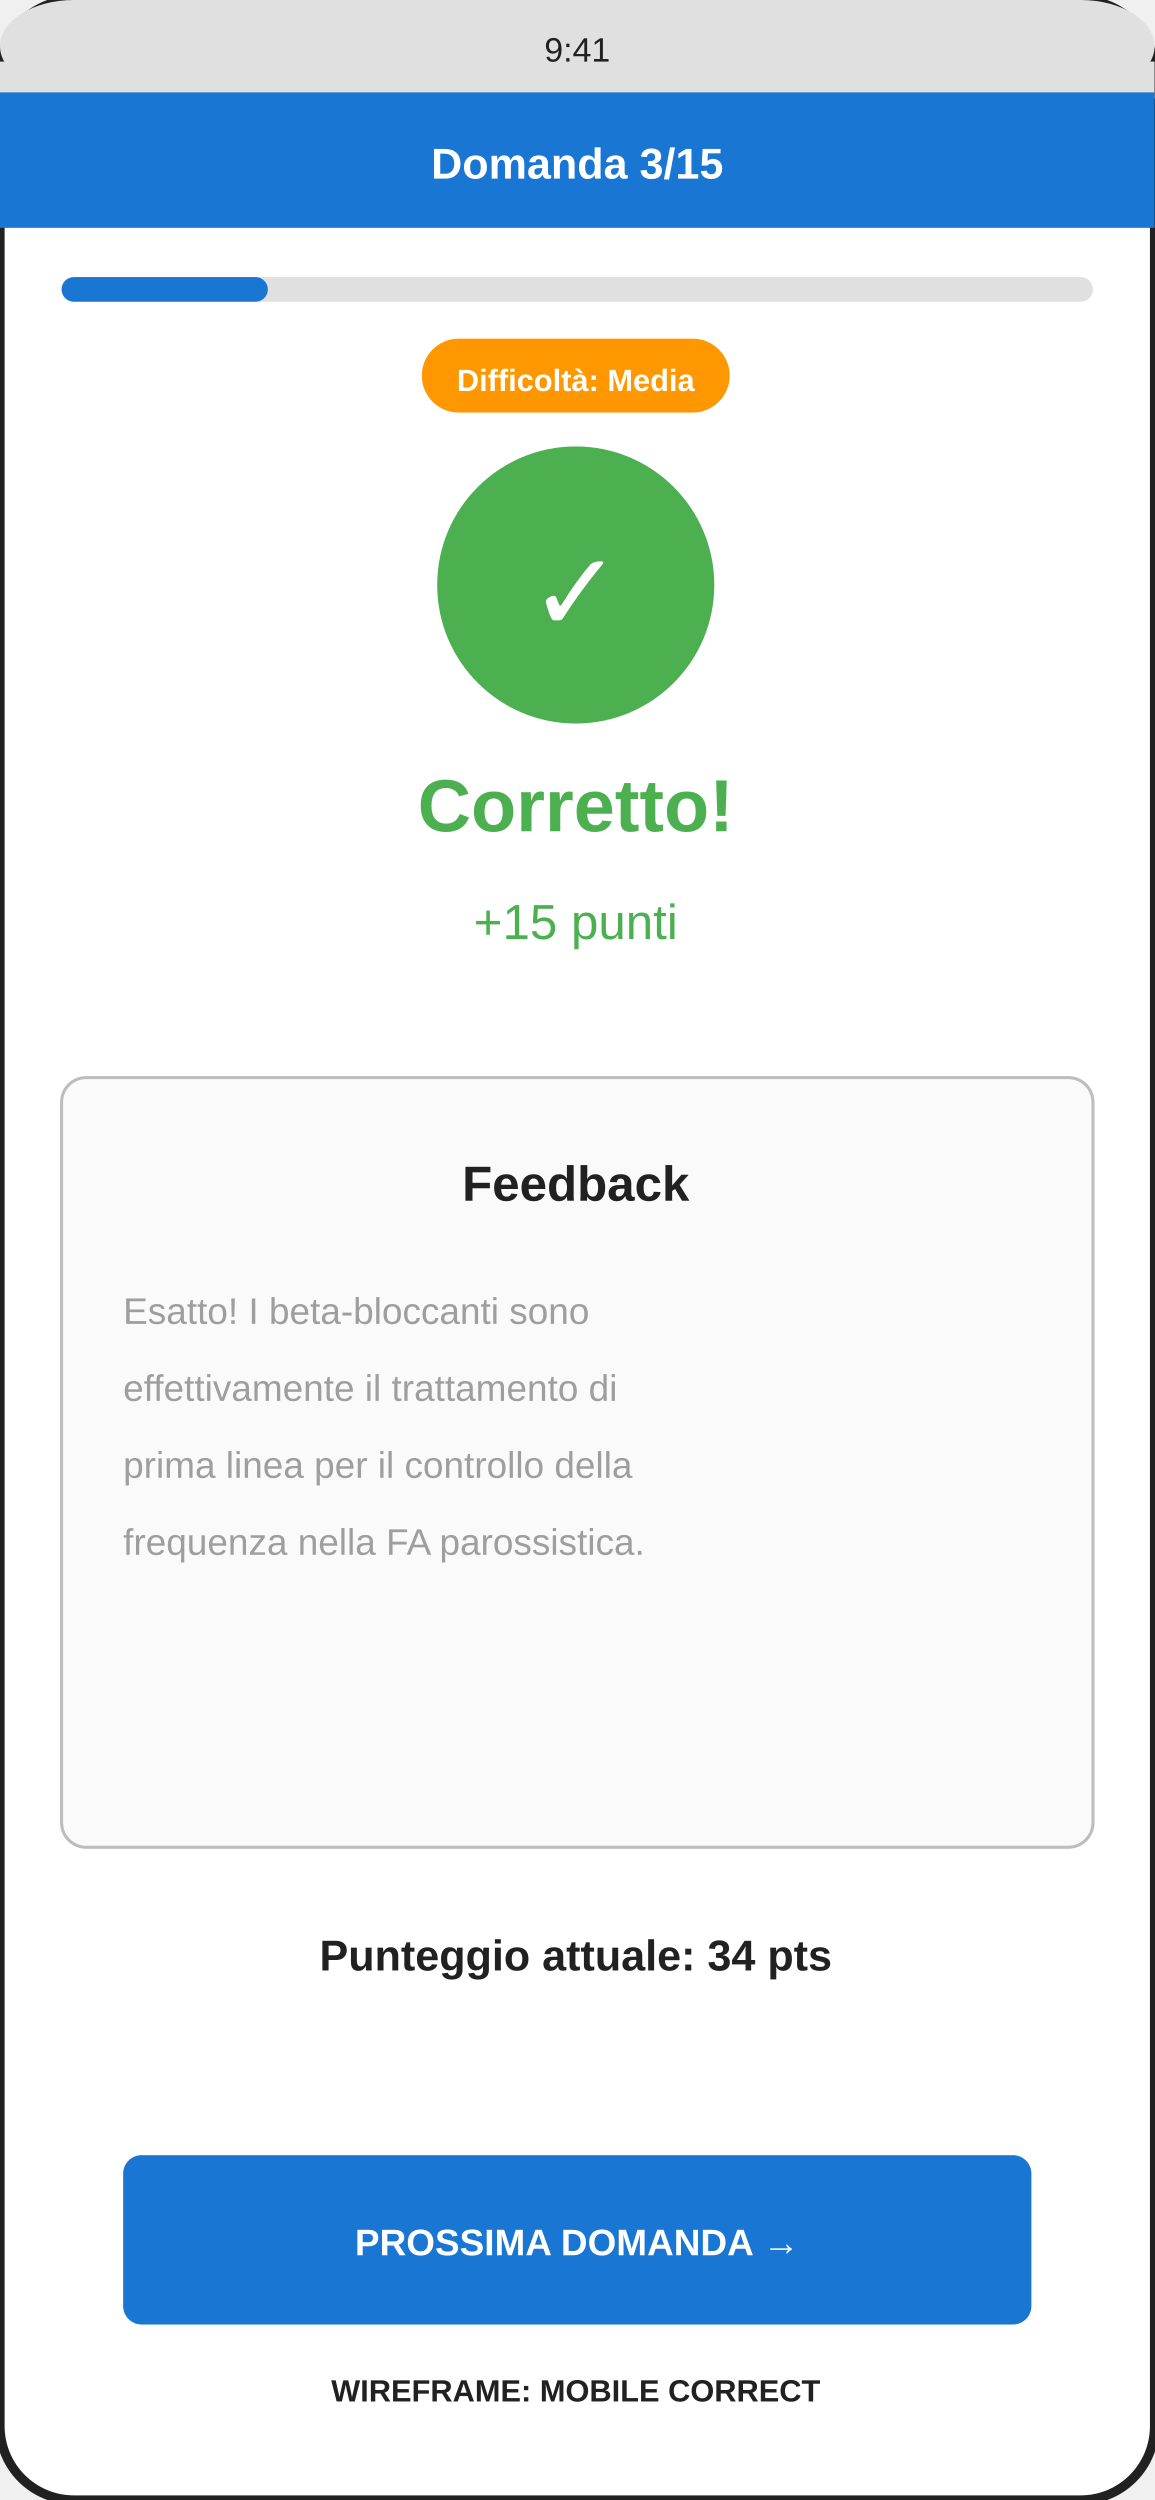
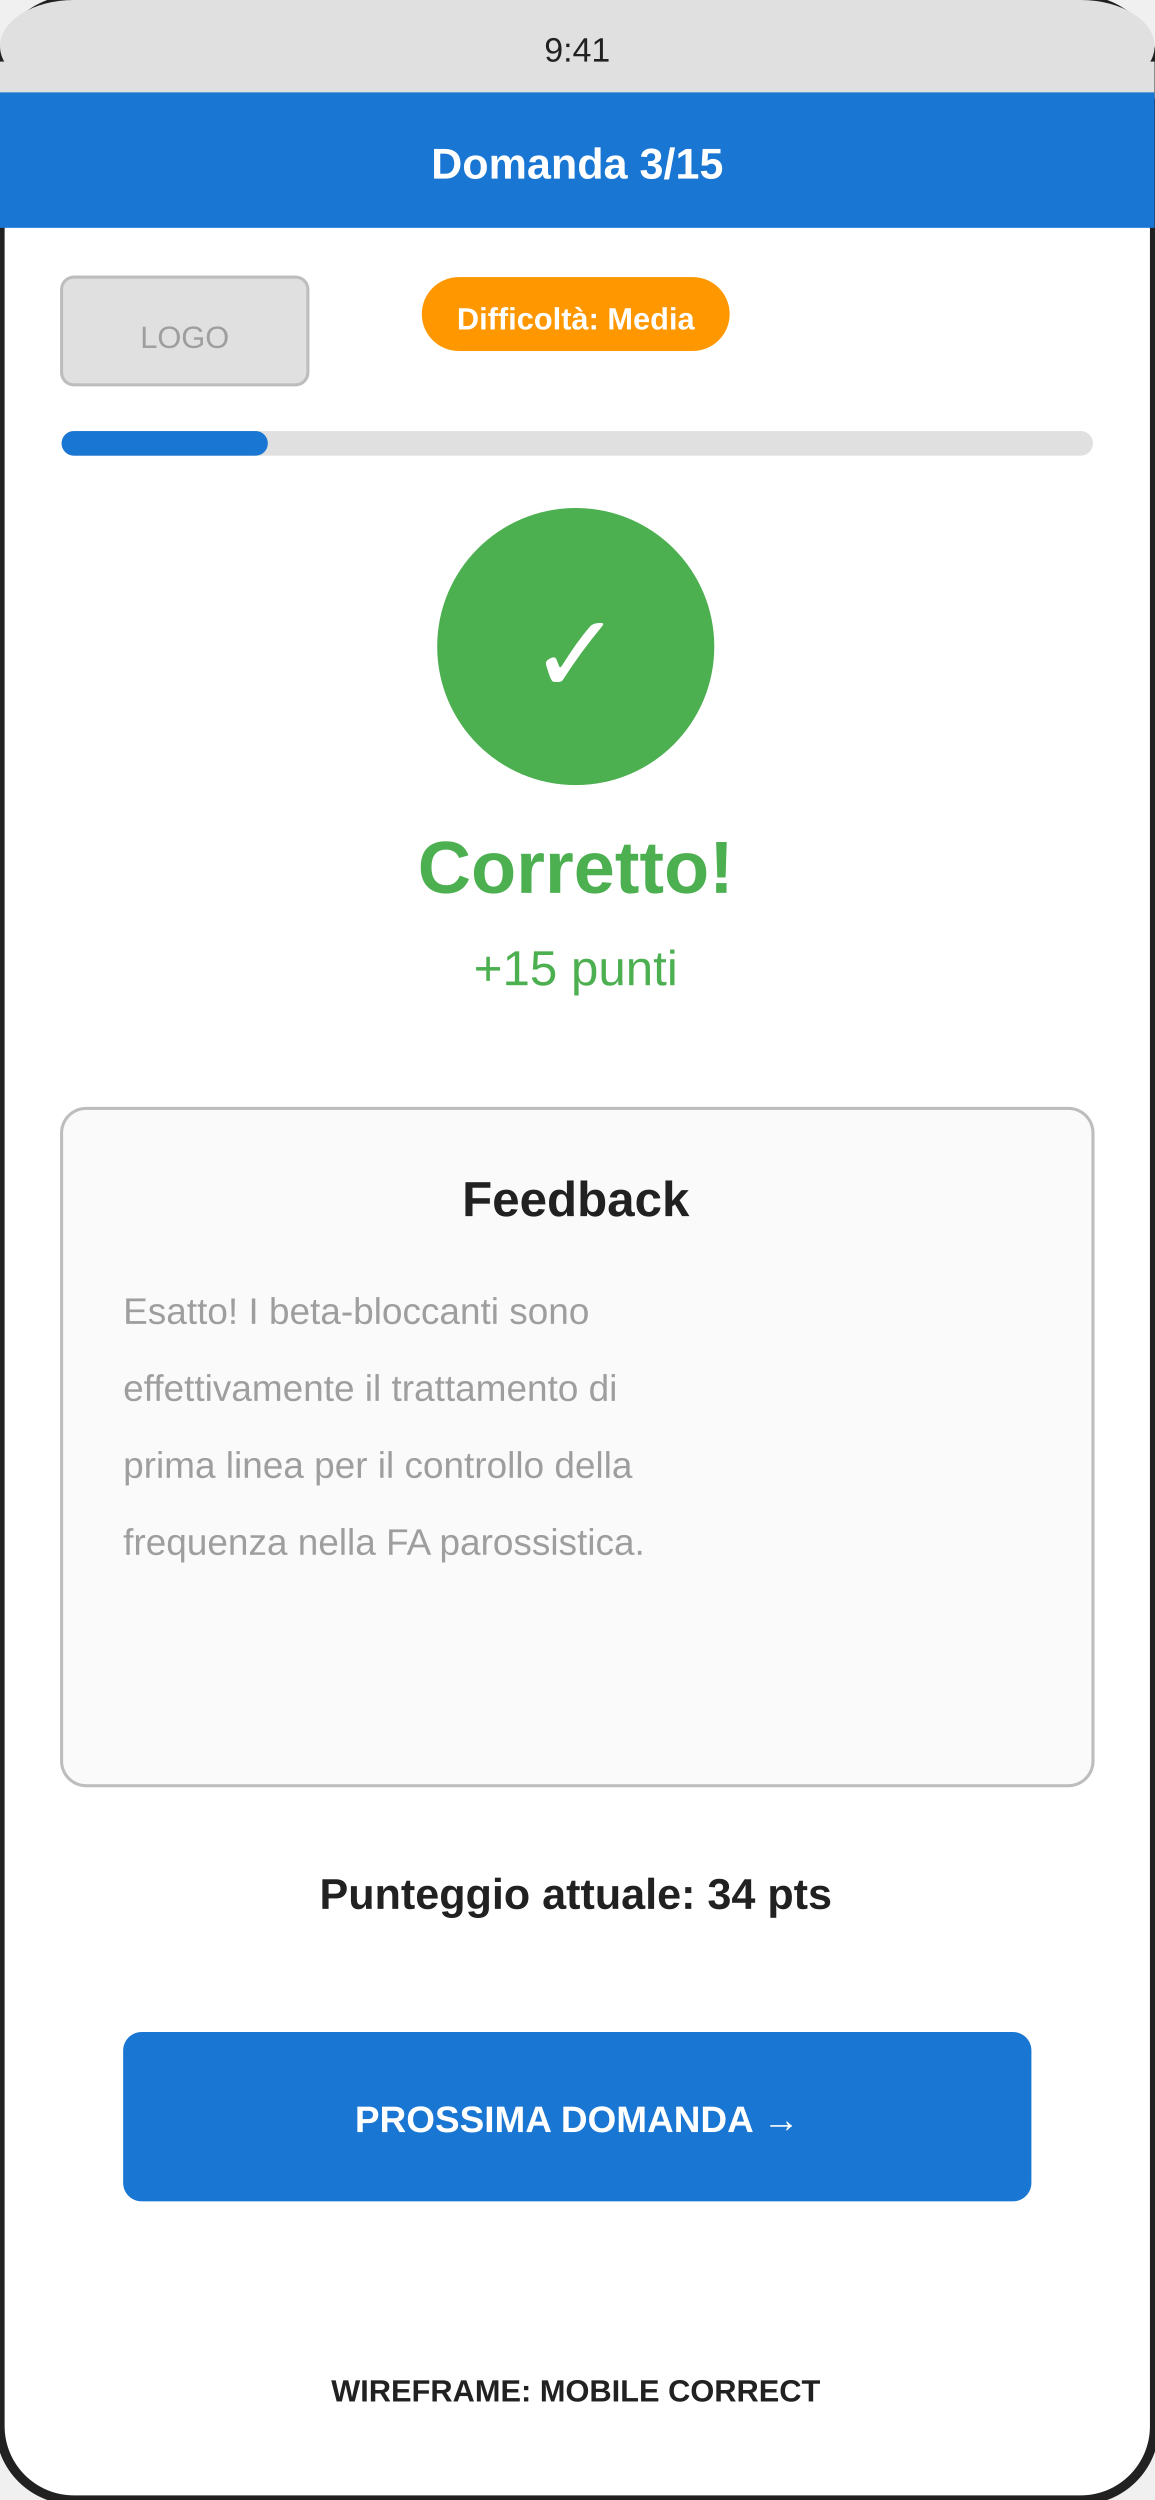
<svg xmlns="http://www.w3.org/2000/svg" baseProfile="full" height="812" version="1.1" width="375">
  <defs />
  <g id="mobile_correct">
    <g id="phone_frame">
      <rect fill="#FFFFFF" height="812" rx="24" ry="24" stroke="#212121" stroke-width="3" width="375" x="0" y="0" />
      <rect fill="#E0E0E0" height="30" rx="24" ry="24" width="375" x="0" y="0" />
      <rect fill="#E0E0E0" height="12" width="375" x="0" y="20" />
      <text fill="#212121" style="font-family: Arial, sans-serif; font-size: 11px; font-weight: normal" text-anchor="middle" x="187.5" y="20">9:41</text>
      <rect fill="#1976D2" height="44" rx="0" ry="0" width="375" x="0" y="30" />
      <text fill="#FFFFFF" style="font-family: Arial, sans-serif; font-size: 14px; font-weight: bold" text-anchor="middle" x="187.5" y="58">Domanda 3/15</text>
    </g>
-     <rect fill="#E0E0E0" height="8" rx="4" ry="4" width="335" x="20" y="90" />
-     <rect fill="#1976D2" height="8" rx="4" ry="4" width="67" x="20" y="90" />
-     <rect fill="#FF9800" height="24" rx="12" ry="12" width="100" x="137" y="110" />
-     <text fill="#FFFFFF" style="font-family: Arial, sans-serif; font-size: 10px; font-weight: bold" text-anchor="middle" x="187" y="127">Difficoltà: Media</text>
-     <circle cx="187" cy="190" fill="#4CAF50" r="45" />
-     <text fill="#FFFFFF" style="font-family: Arial, sans-serif; font-size: 36px; font-weight: normal" text-anchor="middle" x="187" y="205">✓</text>
-     <text fill="#4CAF50" style="font-family: Arial, sans-serif; font-size: 24px; font-weight: bold" text-anchor="middle" x="187" y="270">Corretto!</text>
-     <text fill="#4CAF50" style="font-family: Arial, sans-serif; font-size: 16px; font-weight: normal" text-anchor="middle" x="187" y="305">+15 punti</text>
+     <g id="logo_small">
+       <rect fill="#E0E0E0" height="35" rx="4" ry="4" stroke="#BDBDBD" stroke-width="1" width="80" x="20" y="90" />
+       <text fill="#9E9E9E" style="font-family: Arial, sans-serif; font-size: 10px; font-weight: normal" text-anchor="middle" x="60" y="113">LOGO</text>
+     </g>
+     <rect fill="#FF9800" height="24" rx="12" ry="12" width="100" x="137" y="90" />
+     <text fill="#FFFFFF" style="font-family: Arial, sans-serif; font-size: 10px; font-weight: bold" text-anchor="middle" x="187" y="107">Difficoltà: Media</text>
+     <rect fill="#E0E0E0" height="8" rx="4" ry="4" width="335" x="20" y="140" />
+     <rect fill="#1976D2" height="8" rx="4" ry="4" width="67" x="20" y="140" />
+     <circle cx="187" cy="210" fill="#4CAF50" r="45" />
+     <text fill="#FFFFFF" style="font-family: Arial, sans-serif; font-size: 36px; font-weight: normal" text-anchor="middle" x="187" y="225">✓</text>
+     <text fill="#4CAF50" style="font-family: Arial, sans-serif; font-size: 24px; font-weight: bold" text-anchor="middle" x="187" y="290">Corretto!</text>
+     <text fill="#4CAF50" style="font-family: Arial, sans-serif; font-size: 16px; font-weight: normal" text-anchor="middle" x="187" y="320">+15 punti</text>
    <g id="feedback">
-       <rect fill="#FAFAFA" height="250" rx="8" ry="8" stroke="#BDBDBD" stroke-width="1" width="335" x="20" y="350" />
-       <text fill="#212121" style="font-family: Arial, sans-serif; font-size: 16px; font-weight: bold" text-anchor="middle" x="187" y="390">Feedback</text>
+       <rect fill="#FAFAFA" height="220" rx="8" ry="8" stroke="#BDBDBD" stroke-width="1" width="335" x="20" y="360" />
+       <text fill="#212121" style="font-family: Arial, sans-serif; font-size: 16px; font-weight: bold" text-anchor="middle" x="187" y="395">Feedback</text>
      <text fill="#9E9E9E" style="font-family: Arial, sans-serif; font-size: 12px; font-weight: normal" text-anchor="start" x="40" y="430">Esatto! I beta-bloccanti sono</text>
      <text fill="#9E9E9E" style="font-family: Arial, sans-serif; font-size: 12px; font-weight: normal" text-anchor="start" x="40" y="455">effettivamente il trattamento di</text>
      <text fill="#9E9E9E" style="font-family: Arial, sans-serif; font-size: 12px; font-weight: normal" text-anchor="start" x="40" y="480">prima linea per il controllo della</text>
      <text fill="#9E9E9E" style="font-family: Arial, sans-serif; font-size: 12px; font-weight: normal" text-anchor="start" x="40" y="505">frequenza nella FA parossistica.</text>
    </g>
-     <text fill="#212121" style="font-family: Arial, sans-serif; font-size: 14px; font-weight: bold" text-anchor="middle" x="187" y="640">Punteggio attuale: 34 pts</text>
+     <text fill="#212121" style="font-family: Arial, sans-serif; font-size: 14px; font-weight: bold" text-anchor="middle" x="187" y="620">Punteggio attuale: 34 pts</text>
    <g id="button_PROSSIMA_DOMANDA_">
-       <rect fill="#1976D2" height="55" rx="6" ry="6" width="295" x="40" y="700" />
-       <text fill="#FFFFFF" style="font-family: Arial, sans-serif; font-size: 12px; font-weight: bold" text-anchor="middle" x="187.5" y="732.5">PROSSIMA DOMANDA →</text>
+       <rect fill="#1976D2" height="55" rx="6" ry="6" width="295" x="40" y="660" />
+       <text fill="#FFFFFF" style="font-family: Arial, sans-serif; font-size: 12px; font-weight: bold" text-anchor="middle" x="187.5" y="692.5">PROSSIMA DOMANDA →</text>
    </g>
    <text fill="#212121" style="font-family: Arial, sans-serif; font-size: 10px; font-weight: bold" text-anchor="middle" x="187" y="780">WIREFRAME: MOBILE CORRECT</text>
  </g>
</svg>
